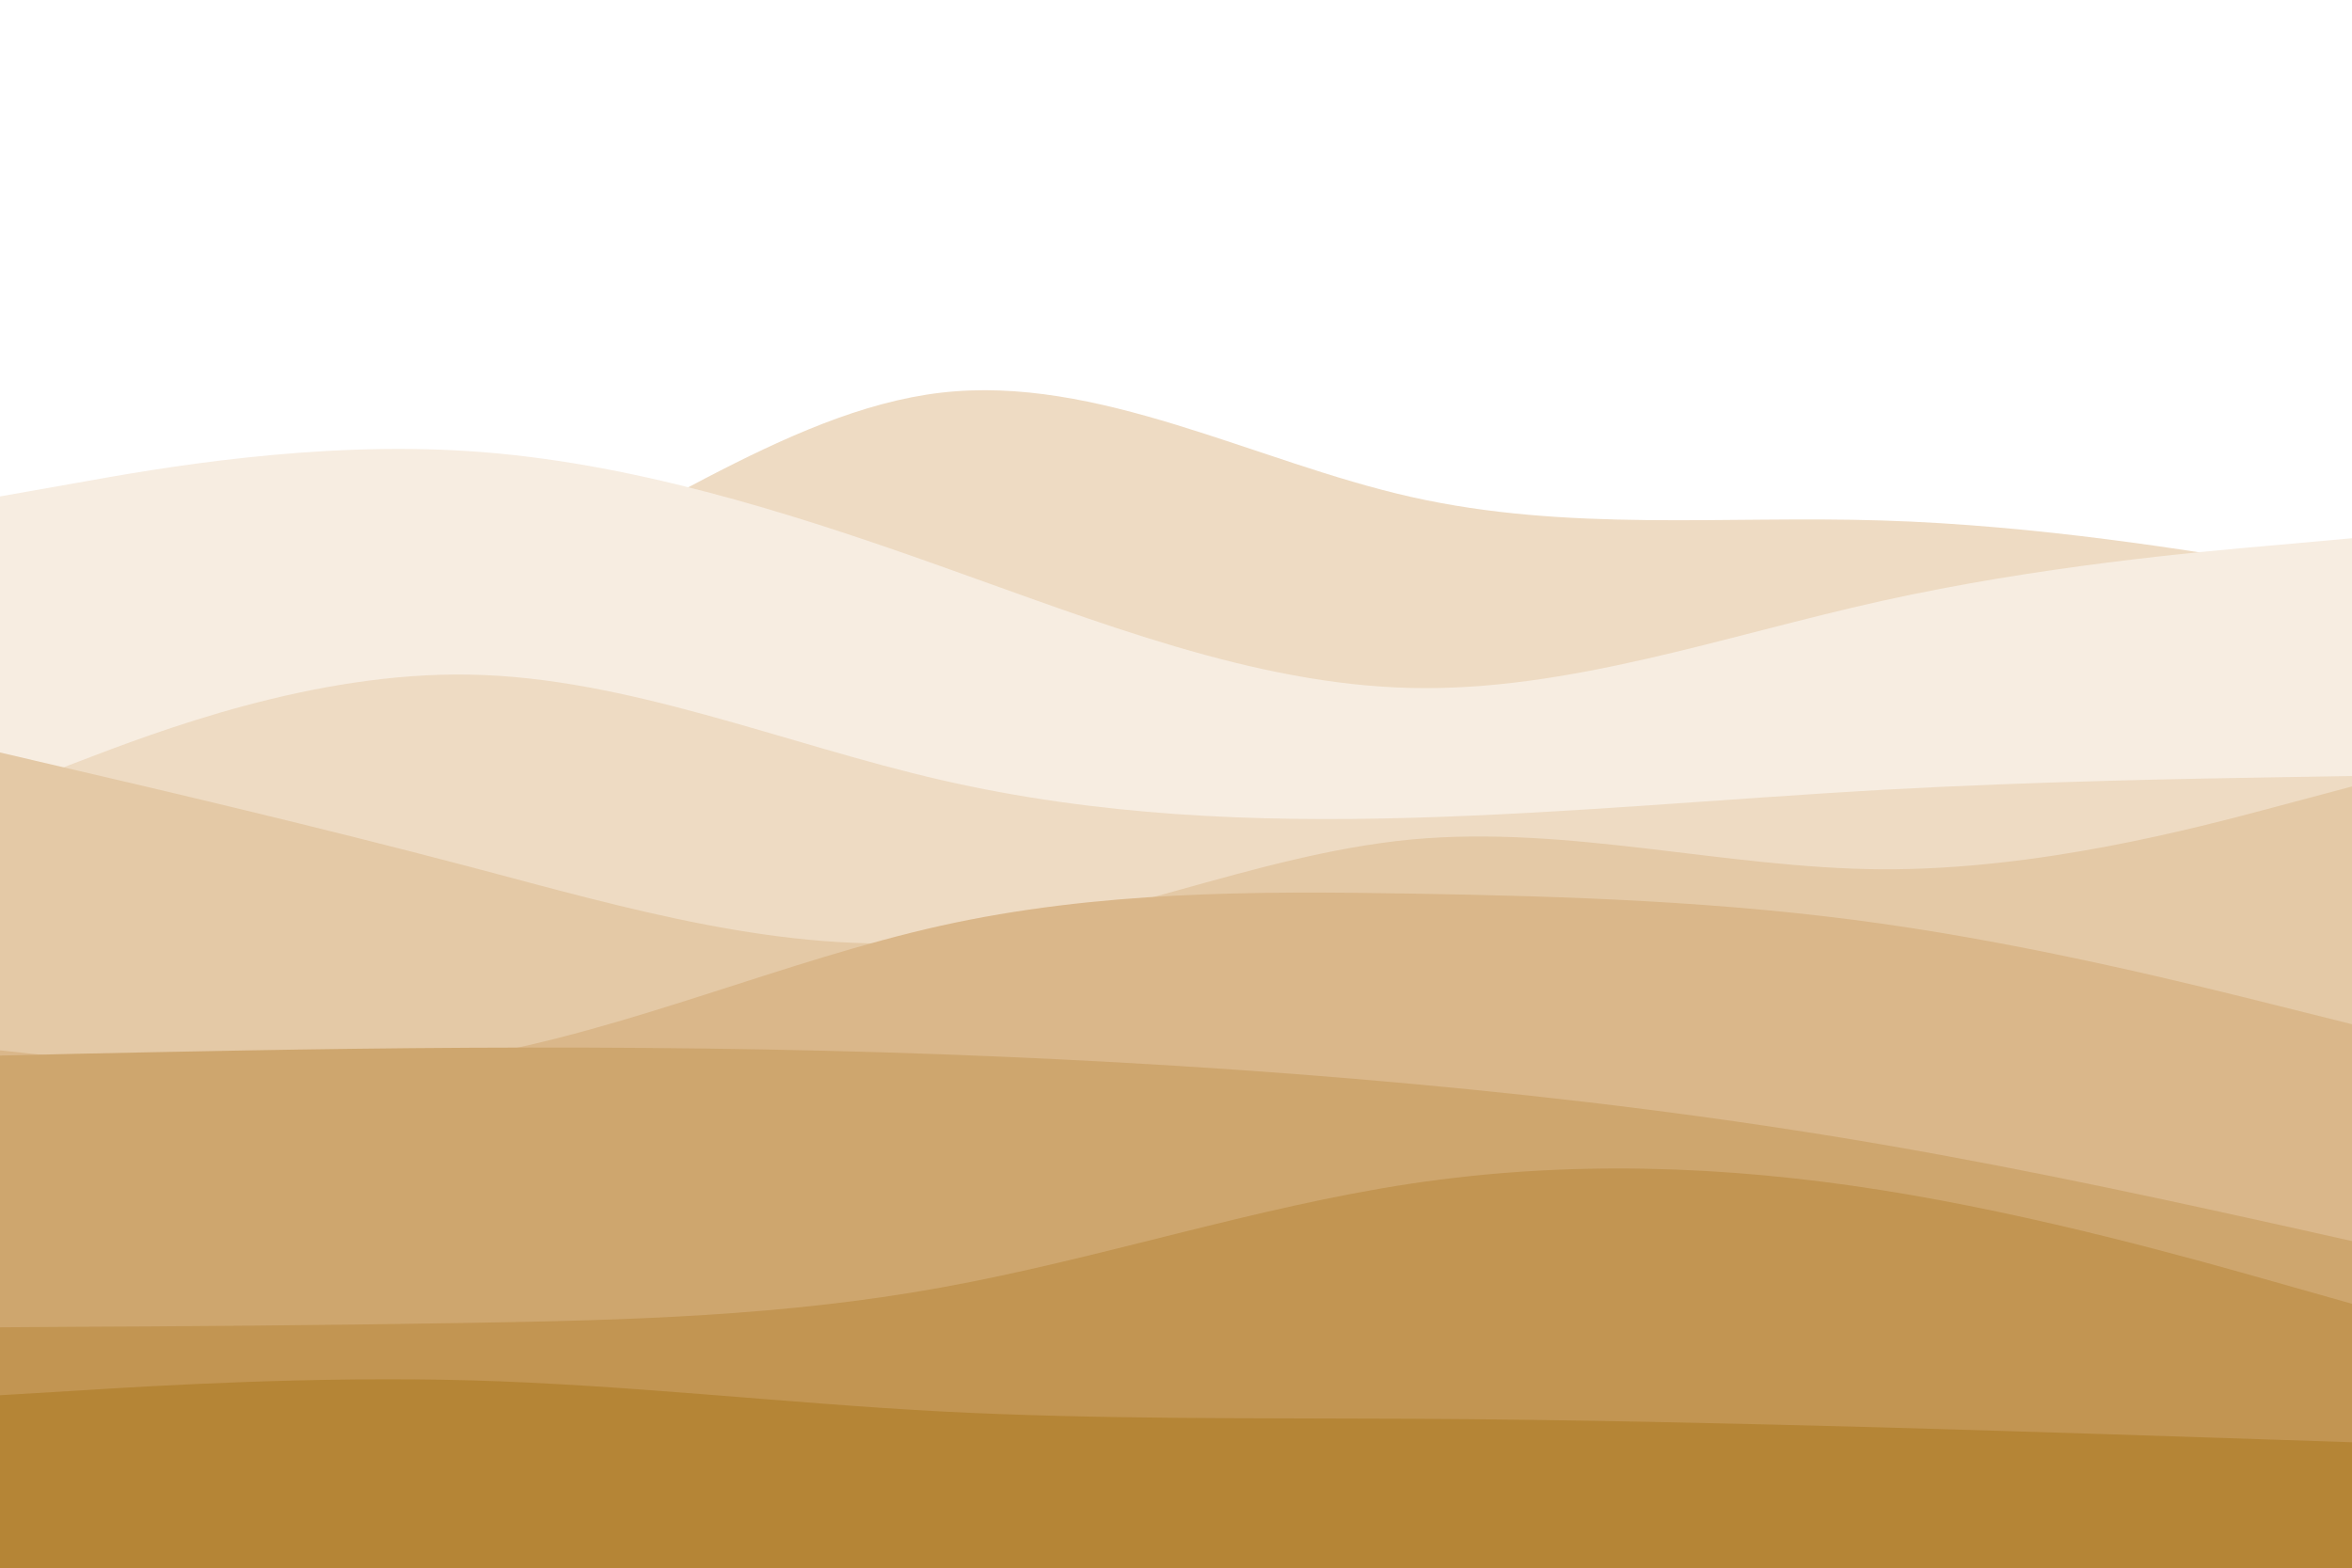
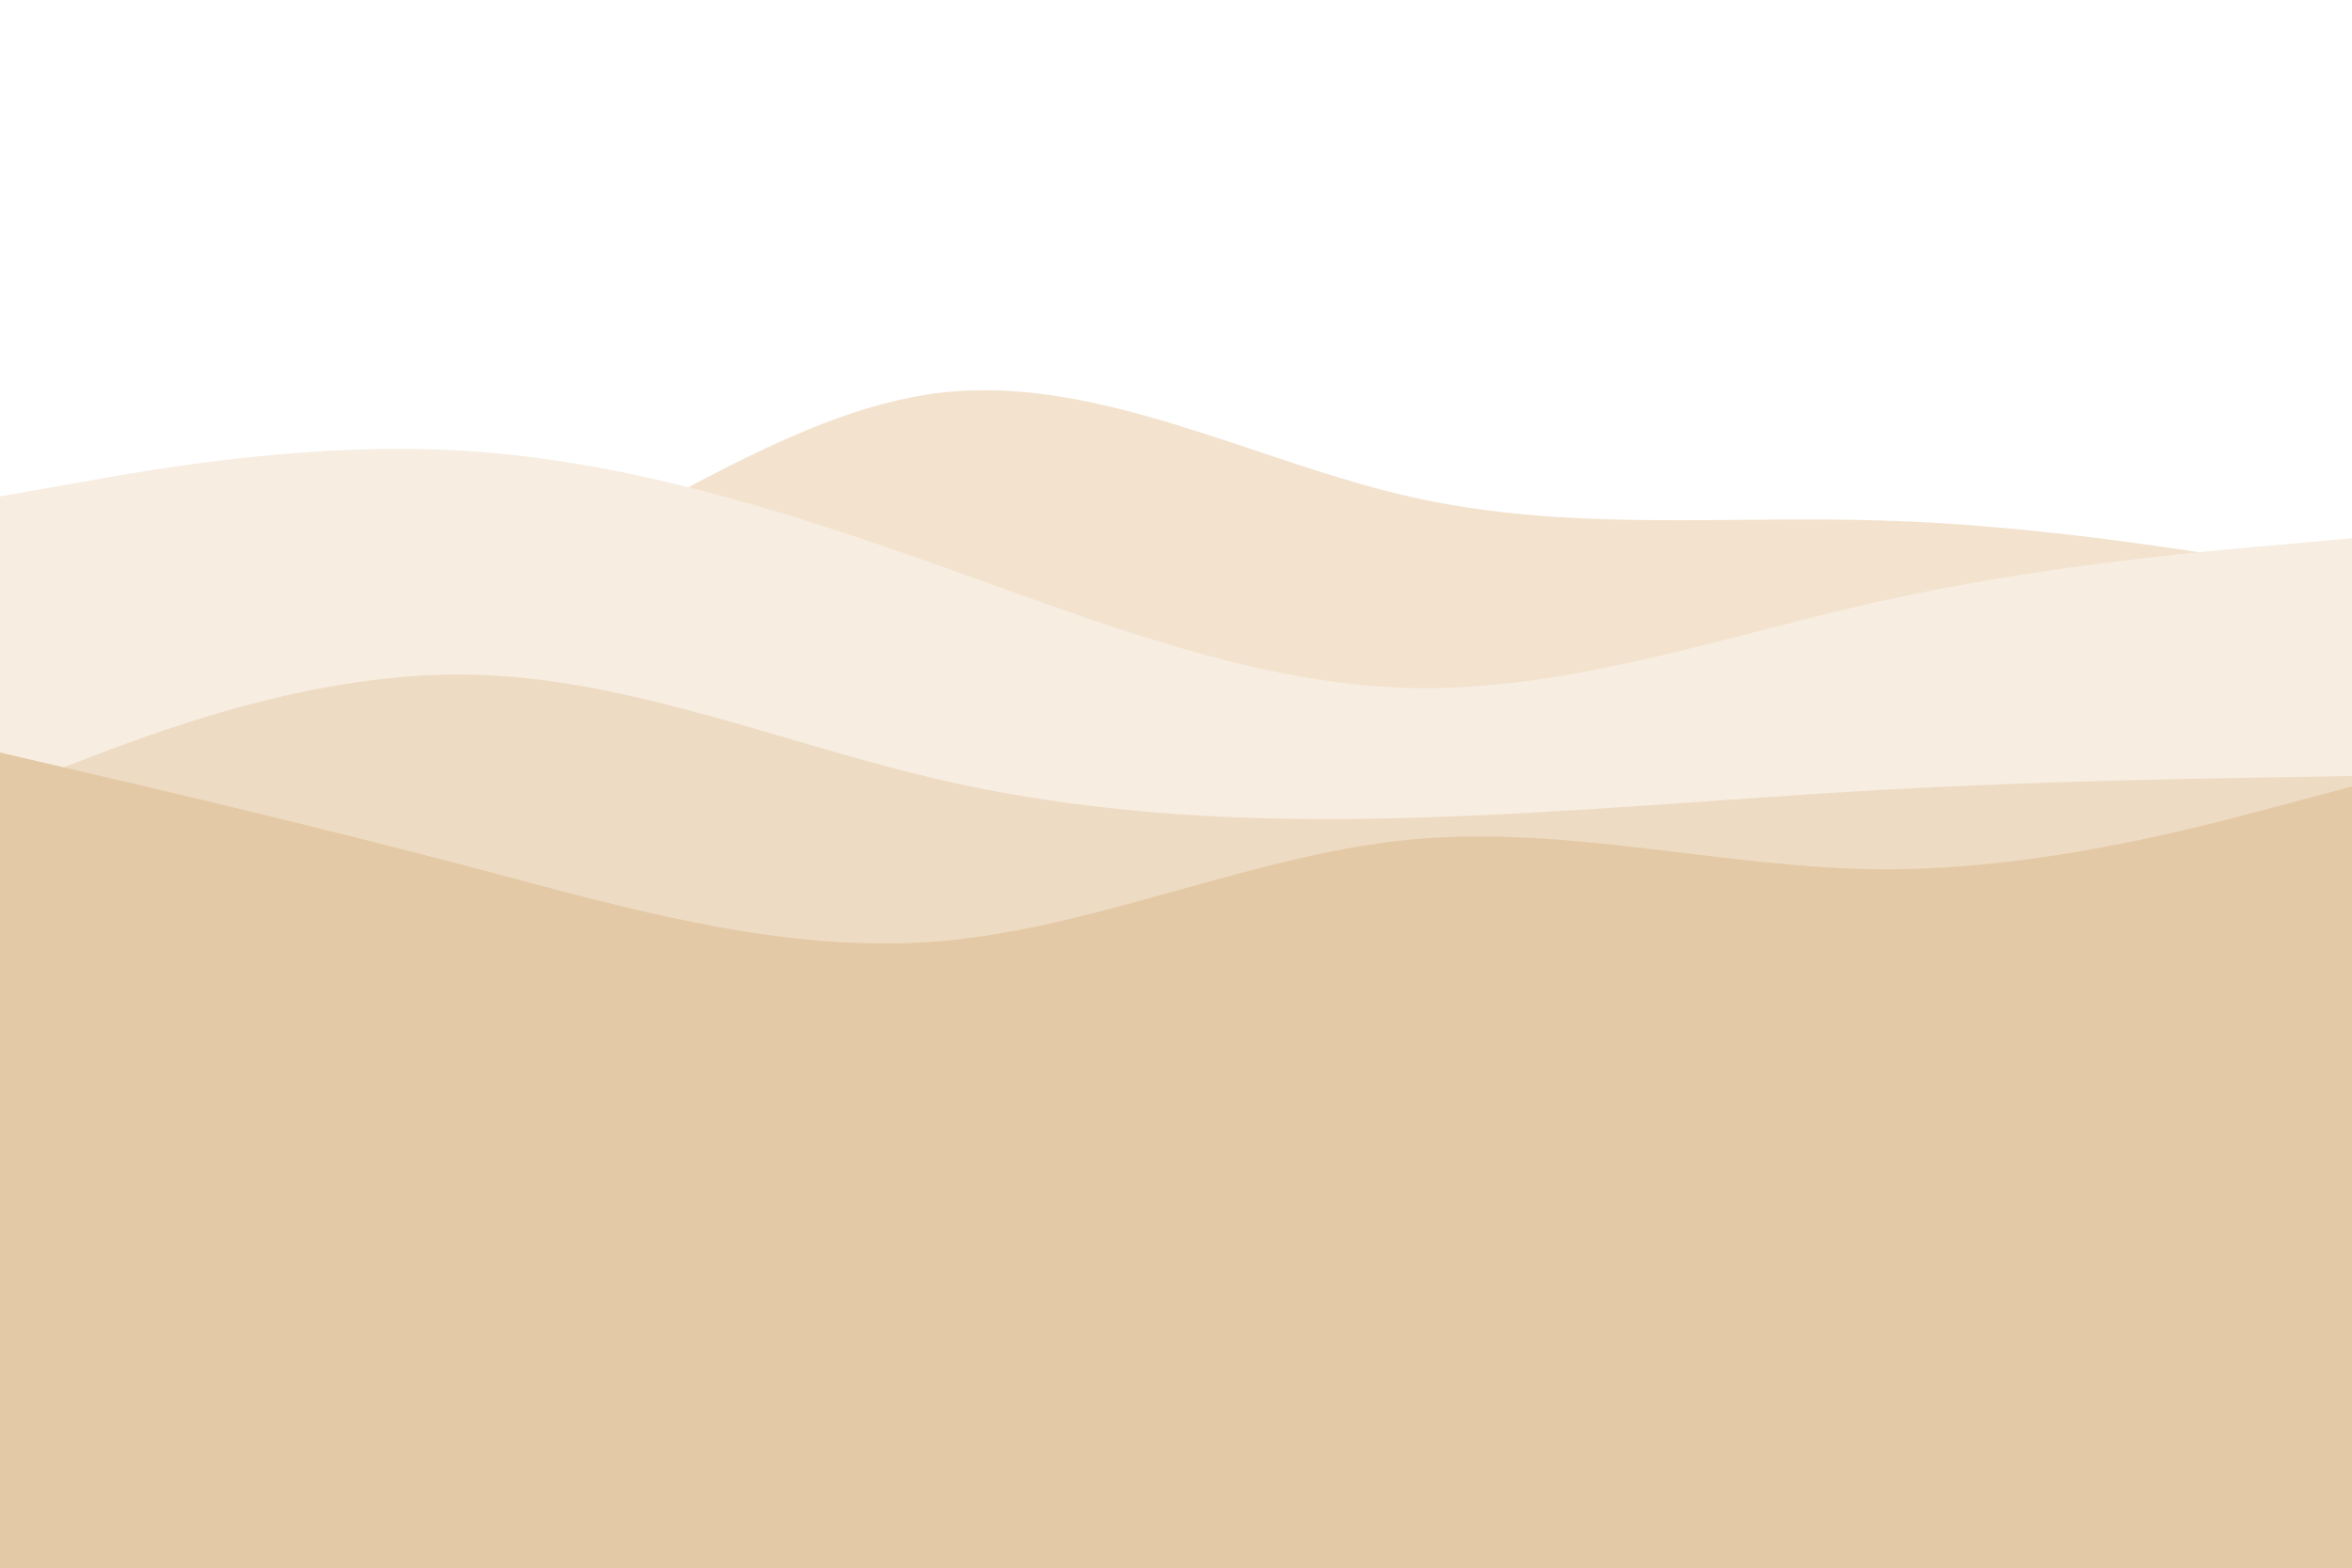
<svg xmlns="http://www.w3.org/2000/svg" id="visual" viewBox="0 0 900 600" width="900" height="600" version="1.1">
  <rect x="0" y="0" width="900" height="600" fill="#ffffff00" />
-   <path d="M0 249L30 249.5C60 250 120 251 180 227.8C240 204.7 300 157.3 360 150.3C420 143.3 480 176.7 540 190.2C600 203.7 660 197.3 720 199.2C780 201 840 211 870 216L900 221L900 601L870 601C840 601 780 601 720 601C660 601 600 601 540 601C480 601 420 601 360 601C300 601 240 601 180 601C120 601 60 601 30 601L0 601Z" fill="#eedbc3" />
-   <path d="M0 190L30 184.7C60 179.3 120 168.7 180 172.7C240 176.7 300 195.3 360 216.7C420 238 480 262 540 263.3C600 264.7 660 243.3 720 230C780 216.7 840 211.3 870 208.7L900 206L900 601L870 601C840 601 780 601 720 601C660 601 600 601 540 601C480 601 420 601 360 601C300 601 240 601 180 601C120 601 60 601 30 601L0 601Z" fill="#f7ede1" />
-   <path d="M0 303L30 291.5C60 280 120 257 180 258.2C240 259.3 300 284.7 360 298.5C420 312.3 480 314.7 540 313C600 311.3 660 305.7 720 302.3C780 299 840 298 870 297.5L900 297L900 601L870 601C840 601 780 601 720 601C660 601 600 601 540 601C480 601 420 601 360 601C300 601 240 601 180 601C120 601 60 601 30 601L0 601Z" fill="#eedbc3" />
-   <path d="M0 288L30 295C60 302 120 316 180 331.8C240 347.7 300 365.3 360 360.2C420 355 480 327 540 321.3C600 315.7 660 332.3 720 332.7C780 333 840 317 870 309L900 301L900 601L870 601C840 601 780 601 720 601C660 601 600 601 540 601C480 601 420 601 360 601C300 601 240 601 180 601C120 601 60 601 30 601L0 601Z" fill="#e4c9a6" />
-   <path d="M0 402L30 405.2C60 408.3 120 414.7 180 404.5C240 394.3 300 367.7 360 354.3C420 341 480 341 540 342C600 343 660 345 720 353.5C780 362 840 377 870 384.5L900 392L900 601L870 601C840 601 780 601 720 601C660 601 600 601 540 601C480 601 420 601 360 601C300 601 240 601 180 601C120 601 60 601 30 601L0 601Z" fill="#dab78a" />
-   <path d="M0 404L30 403.3C60 402.7 120 401.3 180 401C240 400.7 300 401.3 360 403.5C420 405.7 480 409.3 540 414.8C600 420.3 660 427.7 720 438C780 448.3 840 461.7 870 468.3L900 475L900 601L870 601C840 601 780 601 720 601C660 601 600 601 540 601C480 601 420 601 360 601C300 601 240 601 180 601C120 601 60 601 30 601L0 601Z" fill="#cea66e" />
-   <path d="M0 508L30 507.8C60 507.7 120 507.3 180 506.3C240 505.3 300 503.7 360 492.8C420 482 480 462 540 453C600 444 660 446 720 455.5C780 465 840 482 870 490.5L900 499L900 601L870 601C840 601 780 601 720 601C660 601 600 601 540 601C480 601 420 601 360 601C300 601 240 601 180 601C120 601 60 601 30 601L0 601Z" fill="#c29552" />
-   <path d="M0 534L30 532.2C60 530.3 120 526.7 180 528.3C240 530 300 537 360 540.2C420 543.3 480 542.7 540 543C600 543.3 660 544.7 720 546.3C780 548 840 550 870 551L900 552L900 601L870 601C840 601 780 601 720 601C660 601 600 601 540 601C480 601 420 601 360 601C300 601 240 601 180 601C120 601 60 601 30 601L0 601Z" fill="#b58536" />
+   <path d="M 0 249 L 30 249.5 C 60 250 120 251 180 227.8 C 240 204.7 300 157.3 360 150.3 C 420 143.3 480 176.7 540 190.2 C 600 203.7 660 197.3 720 199.2 C 780 201 840 211 870 216 L 900 221 L 900 601 L 870 601 C 840 601 780 601 720 601 C 660 601 600 601 540 601 C 480 601 420 601 360 601 C 300 601 240 601 180 601 C 120 601 60 601 30 601 L 0 601 Z" fill="rgb(243, 227, 206)" />
+   <path d="M 0 190 L 30 184.7 C 60 179.3 120 168.7 180 172.7 C 240 176.7 300 195.3 360 216.7 C 420 238 480 262 540 263.3 C 600 264.7 660 243.3 720 230 C 780 216.7 840 211.3 870 208.7 L 900 206 L 900 601 L 870 601 C 840 601 780 601 720 601 C 660 601 600 601 540 601 C 480 601 420 601 360 601 C 300 601 240 601 180 601 C 120 601 60 601 30 601 L 0 601 Z" fill="#f7ede1" />
+   <path d="M 0 303 L 30 291.5 C 60 280 120 257 180 258.2 C 240 259.3 300 284.7 360 298.5 C 420 312.3 480 314.7 540 313 C 600 311.3 660 305.7 720 302.3 C 780 299 840 298 870 297.5 L 900 297 L 900 601 L 870 601 C 840 601 780 601 720 601 C 660 601 600 601 540 601 C 480 601 420 601 360 601 C 300 601 240 601 180 601 C 120 601 60 601 30 601 L 0 601 Z" fill="#eedbc3" />
+   <path d="M 0 288 L 30 295 C 60 302 120 316 180 331.8 C 240 347.7 300 365.3 360 360.2 C 420 355 480 327 540 321.3 C 600 315.7 660 332.3 720 332.7 C 780 333 840 317 870 309 L 900 301 L 900 601 L 870 601 C 840 601 780 601 720 601 C 660 601 600 601 540 601 C 480 601 420 601 360 601 C 300 601 240 601 180 601 C 120 601 60 601 30 601 L 0 601 Z" fill="#e4c9a6" />
</svg>
